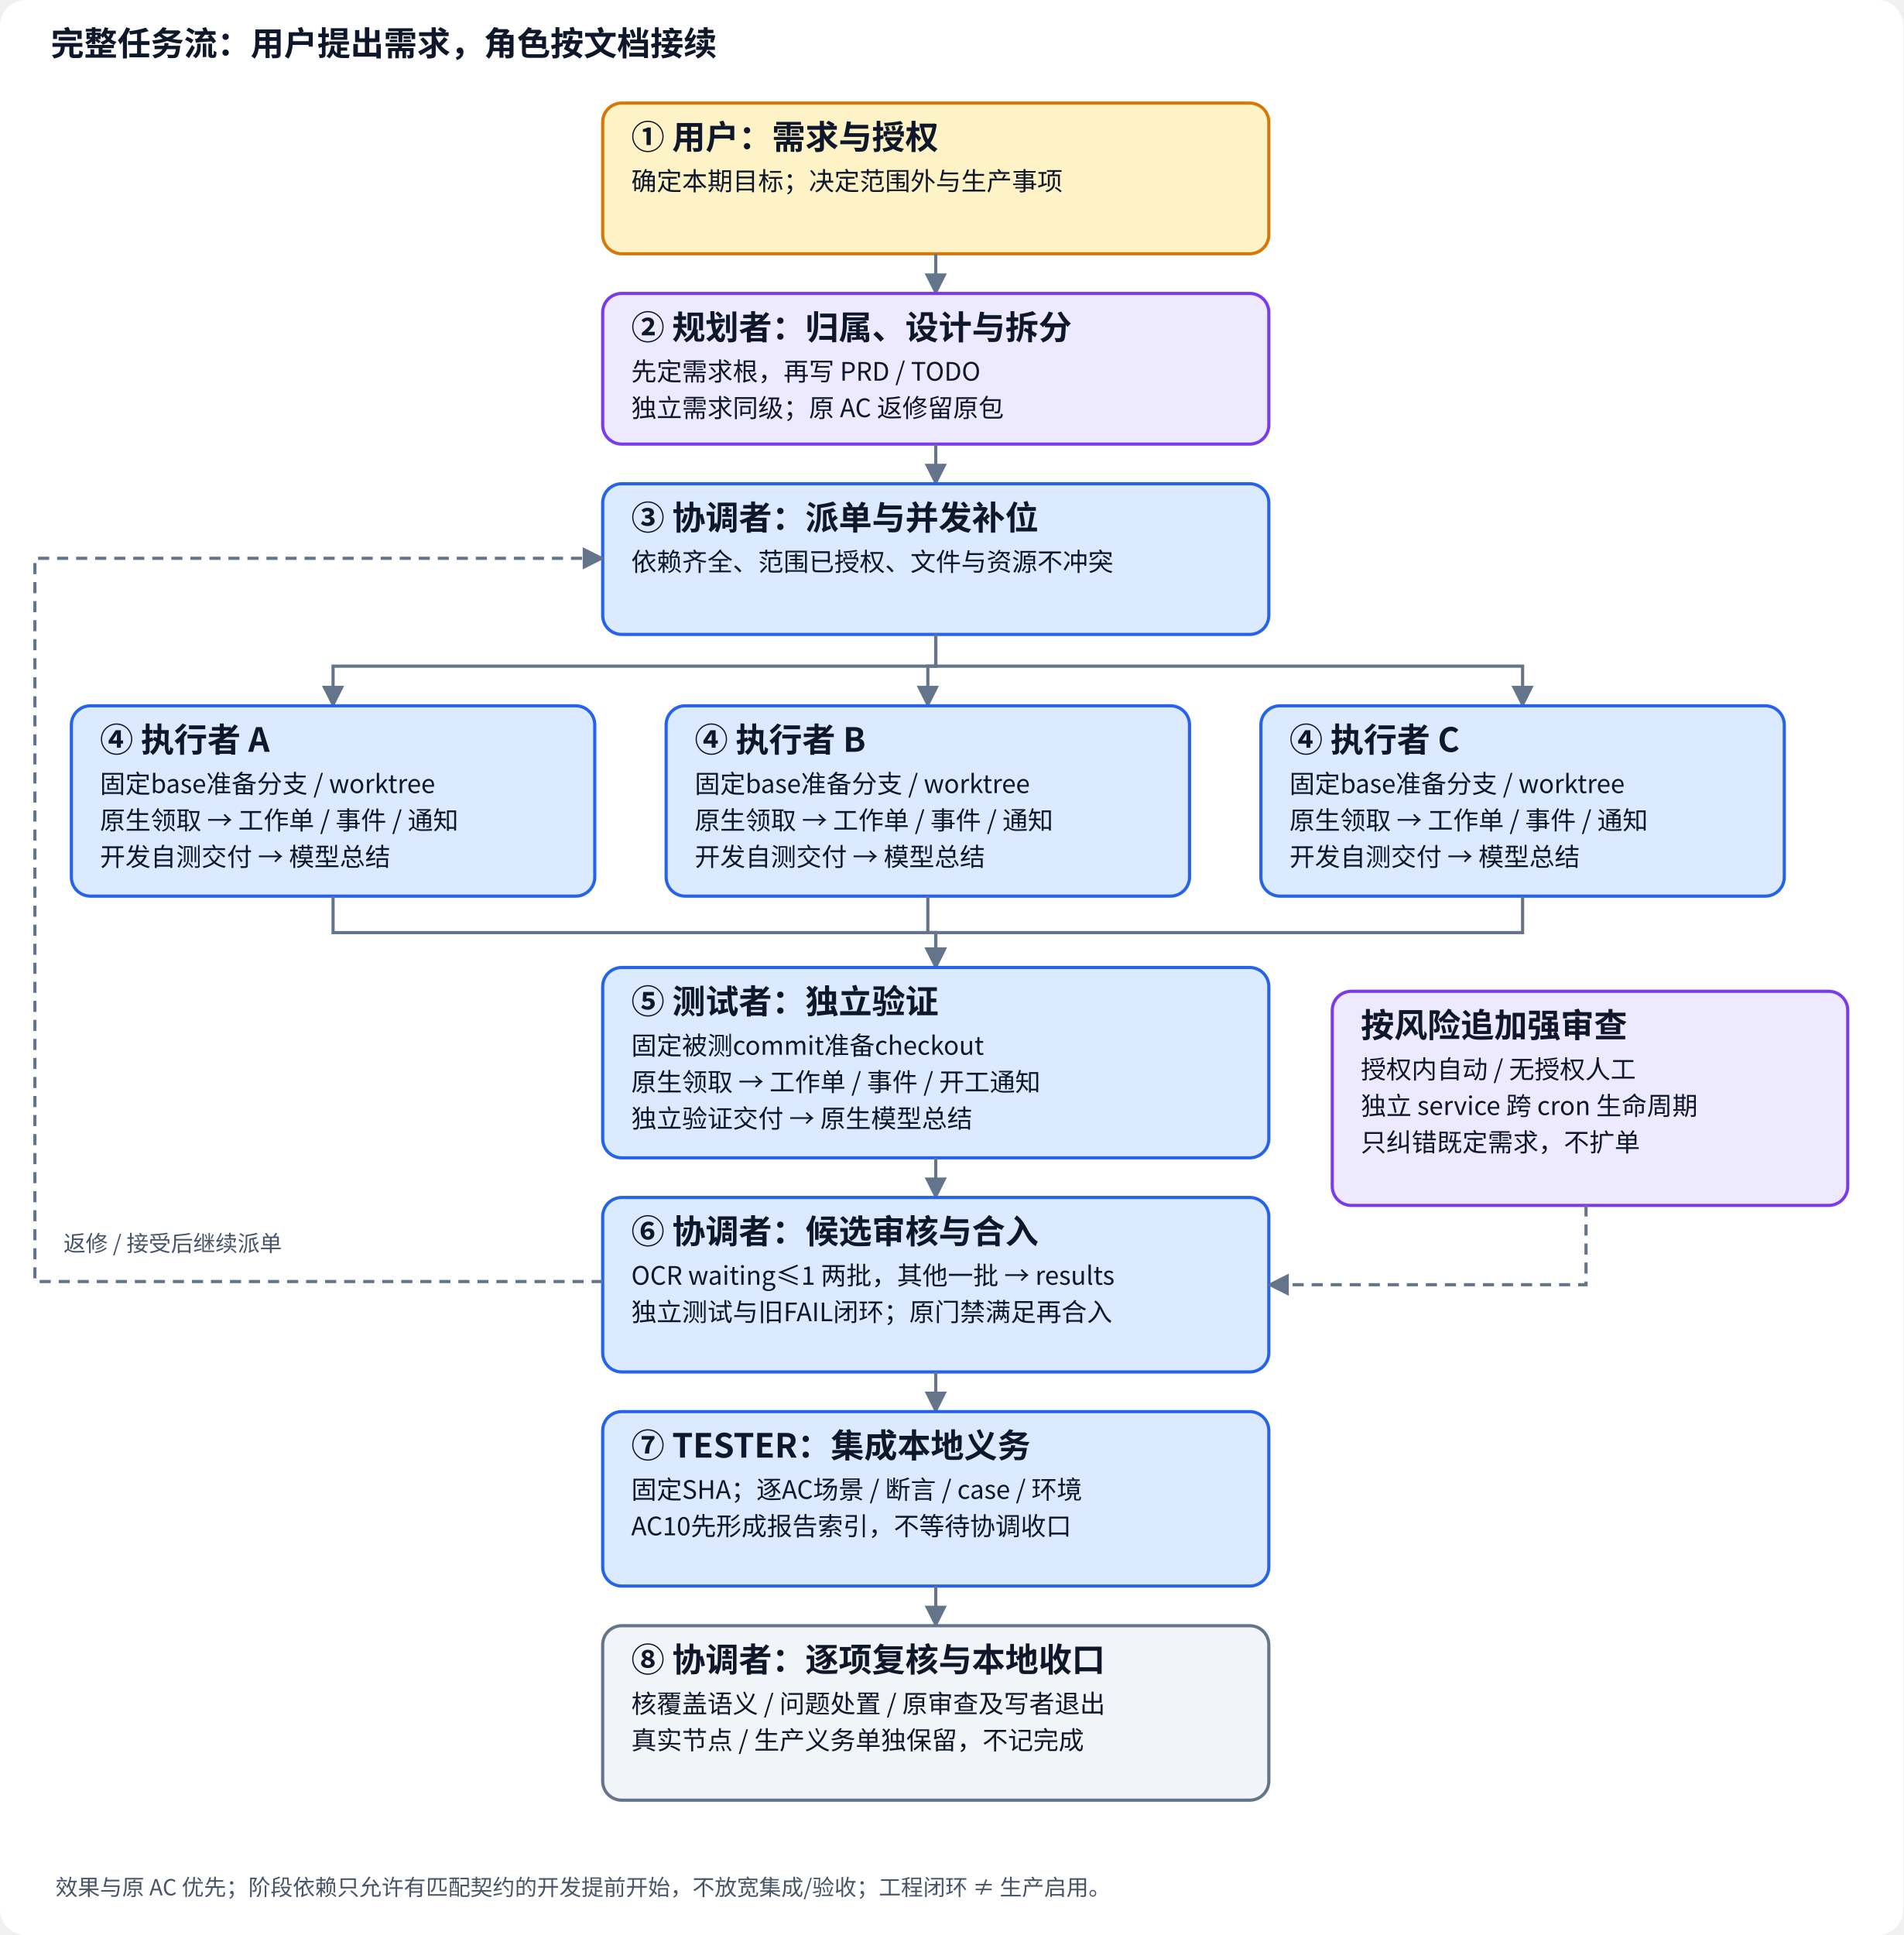
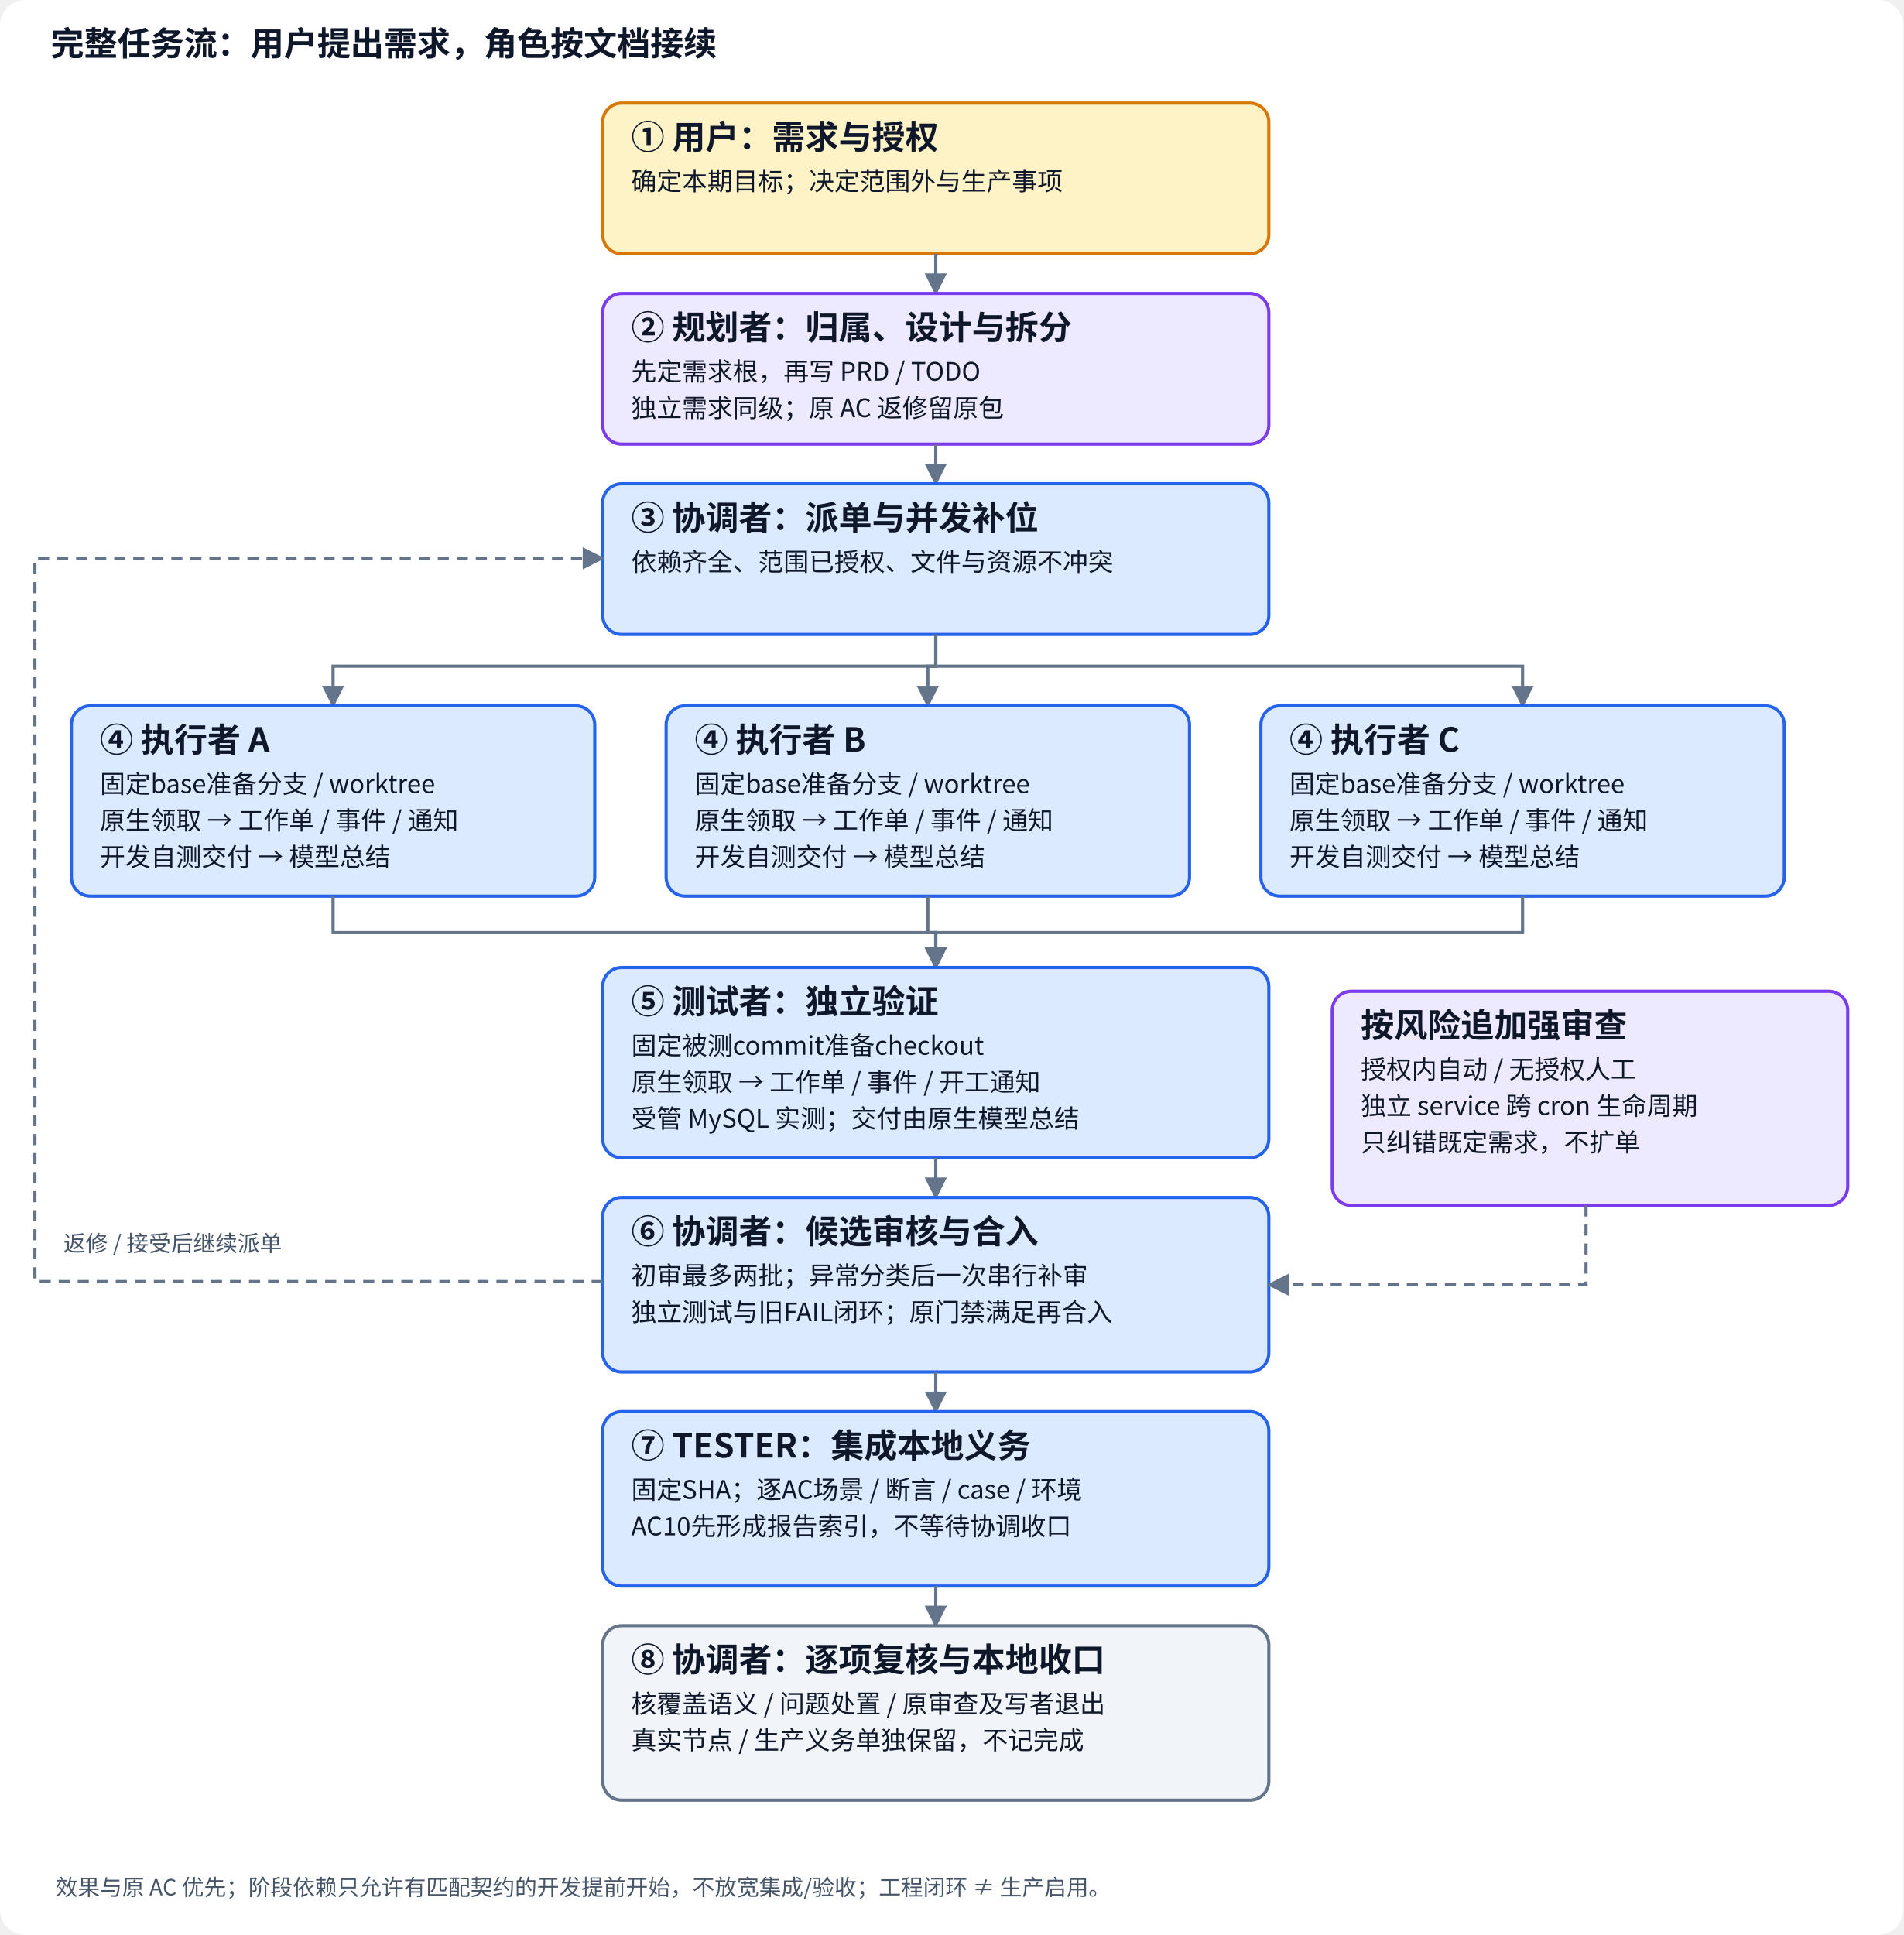
<svg xmlns="http://www.w3.org/2000/svg" width="1200" height="1220" viewBox="0 0 1200 1220" role="img" aria-labelledby="title desc">
  <defs>
    <marker id="arrow" viewBox="0 0 10 10" refX="9" refY="5" markerWidth="7" markerHeight="7" orient="auto-start-reverse">
      <path d="M 0 0 L 10 5 L 0 10 z" fill="#64748b" />
    </marker>
  </defs>
  <style>text{font-family:"Noto Sans CJK SC","Microsoft YaHei","PingFang SC",sans-serif;fill:#0f172a}.heading{font-size:21px;font-weight:700}.line{font-size:16px}.note{font-size:14px;fill:#475569}</style>
  <rect width="1200" height="1220" fill="#ffffff" rx="16" />
  <text x="32" y="35" class="heading">完整任务流：用户提出需求，角色按文档接续</text>
  <rect x="380" y="65" width="420" height="95" rx="12" fill="#fef3c7" stroke="#d97706" stroke-width="2" />
  <text x="398" y="94" class="heading">① 用户：需求与授权</text>
  <text x="398" y="120" class="line">确定本期目标；决定范围外与生产事项</text>
  <polyline points="590,160 590,185" fill="none" stroke="#64748b" stroke-width="2" marker-end="url(#arrow)" />
  <rect x="380" y="185" width="420" height="95" rx="12" fill="#ede9fe" stroke="#7c3aed" stroke-width="2" />
  <text x="398" y="214" class="heading">② 规划者：归属、设计与拆分</text>
  <text x="398" y="240" class="line">先定需求根，再写 PRD / TODO</text>
  <text x="398" y="263" class="line">独立需求同级；原 AC 返修留原包</text>
  <polyline points="590,280 590,305" fill="none" stroke="#64748b" stroke-width="2" marker-end="url(#arrow)" />
  <rect x="380" y="305" width="420" height="95" rx="12" fill="#dbeafe" stroke="#2563eb" stroke-width="2" />
  <text x="398" y="334" class="heading">③ 协调者：派单与并发补位</text>
  <text x="398" y="360" class="line">依赖齐全、范围已授权、文件与资源不冲突</text>
  <polyline points="590,400 590,420 210,420 210,445" fill="none" stroke="#64748b" stroke-width="2" marker-end="url(#arrow)" />
  <rect x="45" y="445" width="330" height="120" rx="12" fill="#dbeafe" stroke="#2563eb" stroke-width="2" />
  <text x="63" y="474" class="heading">④ 执行者 A</text>
  <text x="63" y="500" class="line">固定base准备分支 / worktree</text>
  <text x="63" y="523" class="line">原生领取 → 工作单 / 事件 / 通知</text>
  <text x="63" y="546" class="line">开发自测交付 → 模型总结</text>
  <polyline points="210,565 210,588 590,588 590,610" fill="none" stroke="#64748b" stroke-width="2" marker-end="url(#arrow)" />
  <polyline points="590,400 590,420 585,420 585,445" fill="none" stroke="#64748b" stroke-width="2" marker-end="url(#arrow)" />
  <rect x="420" y="445" width="330" height="120" rx="12" fill="#dbeafe" stroke="#2563eb" stroke-width="2" />
  <text x="438" y="474" class="heading">④ 执行者 B</text>
  <text x="438" y="500" class="line">固定base准备分支 / worktree</text>
  <text x="438" y="523" class="line">原生领取 → 工作单 / 事件 / 通知</text>
  <text x="438" y="546" class="line">开发自测交付 → 模型总结</text>
  <polyline points="585,565 585,588 590,588 590,610" fill="none" stroke="#64748b" stroke-width="2" marker-end="url(#arrow)" />
  <polyline points="590,400 590,420 960,420 960,445" fill="none" stroke="#64748b" stroke-width="2" marker-end="url(#arrow)" />
  <rect x="795" y="445" width="330" height="120" rx="12" fill="#dbeafe" stroke="#2563eb" stroke-width="2" />
  <text x="813" y="474" class="heading">④ 执行者 C</text>
  <text x="813" y="500" class="line">固定base准备分支 / worktree</text>
  <text x="813" y="523" class="line">原生领取 → 工作单 / 事件 / 通知</text>
  <text x="813" y="546" class="line">开发自测交付 → 模型总结</text>
  <polyline points="960,565 960,588 590,588 590,610" fill="none" stroke="#64748b" stroke-width="2" marker-end="url(#arrow)" />
  <rect x="380" y="610" width="420" height="120" rx="12" fill="#dbeafe" stroke="#2563eb" stroke-width="2" />
  <text x="398" y="639" class="heading">⑤ 测试者：独立验证</text>
  <text x="398" y="665" class="line">固定被测commit准备checkout</text>
  <text x="398" y="688" class="line">原生领取 → 工作单 / 事件 / 开工通知</text>
-   <text x="398" y="711" class="line">独立验证交付 → 原生模型总结</text>
+   <text x="398" y="711" class="line">受管 MySQL 实测；交付由原生模型总结</text>
  <polyline points="590,730 590,755" fill="none" stroke="#64748b" stroke-width="2" marker-end="url(#arrow)" />
  <rect x="380" y="755" width="420" height="110" rx="12" fill="#dbeafe" stroke="#2563eb" stroke-width="2" />
  <text x="398" y="784" class="heading">⑥ 协调者：候选审核与合入</text>
-   <text x="398" y="810" class="line">OCR waiting≤1 两批，其他一批 → results</text>
+   <text x="398" y="810" class="line">初审最多两批；异常分类后一次串行补审</text>
  <text x="398" y="833" class="line">独立测试与旧FAIL闭环；原门禁满足再合入</text>
  <rect x="840" y="625" width="325" height="135" rx="12" fill="#ede9fe" stroke="#7c3aed" stroke-width="2" />
  <text x="858" y="654" class="heading">按风险追加强审查</text>
  <text x="858" y="680" class="line">授权内自动 / 无授权人工</text>
  <text x="858" y="703" class="line">独立 service 跨 cron 生命周期</text>
  <text x="858" y="726" class="line">只纠错既定需求，不扩单</text>
  <polyline points="1000,760 1000,810 800,810" fill="none" stroke="#64748b" stroke-width="2" marker-end="url(#arrow)" stroke-dasharray="7 5" />
  <polyline points="380,808 22,808 22,352 380,352" fill="none" stroke="#64748b" stroke-width="2" marker-end="url(#arrow)" stroke-dasharray="7 5" />
  <text x="40" y="789" class="note">返修 / 接受后继续派单</text>
  <polyline points="590,865 590,890" fill="none" stroke="#64748b" stroke-width="2" marker-end="url(#arrow)" />
  <rect x="380" y="890" width="420" height="110" rx="12" fill="#dbeafe" stroke="#2563eb" stroke-width="2" />
  <text x="398" y="919" class="heading">⑦ TESTER：集成本地义务</text>
  <text x="398" y="945" class="line">固定SHA；逐AC场景 / 断言 / case / 环境</text>
  <text x="398" y="968" class="line">AC10先形成报告索引，不等待协调收口</text>
  <polyline points="590,1000 590,1025" fill="none" stroke="#64748b" stroke-width="2" marker-end="url(#arrow)" />
  <rect x="380" y="1025" width="420" height="110" rx="12" fill="#f1f5f9" stroke="#64748b" stroke-width="2" />
  <text x="398" y="1054" class="heading">⑧ 协调者：逐项复核与本地收口</text>
  <text x="398" y="1080" class="line">核覆盖语义 / 问题处置 / 原审查及写者退出</text>
  <text x="398" y="1103" class="line">真实节点 / 生产义务单独保留，不记完成</text>
  <text x="35" y="1195" class="note">效果与原 AC 优先；阶段依赖只允许有匹配契约的开发提前开始，不放宽集成/验收；工程闭环 ≠ 生产启用。</text>
</svg>
